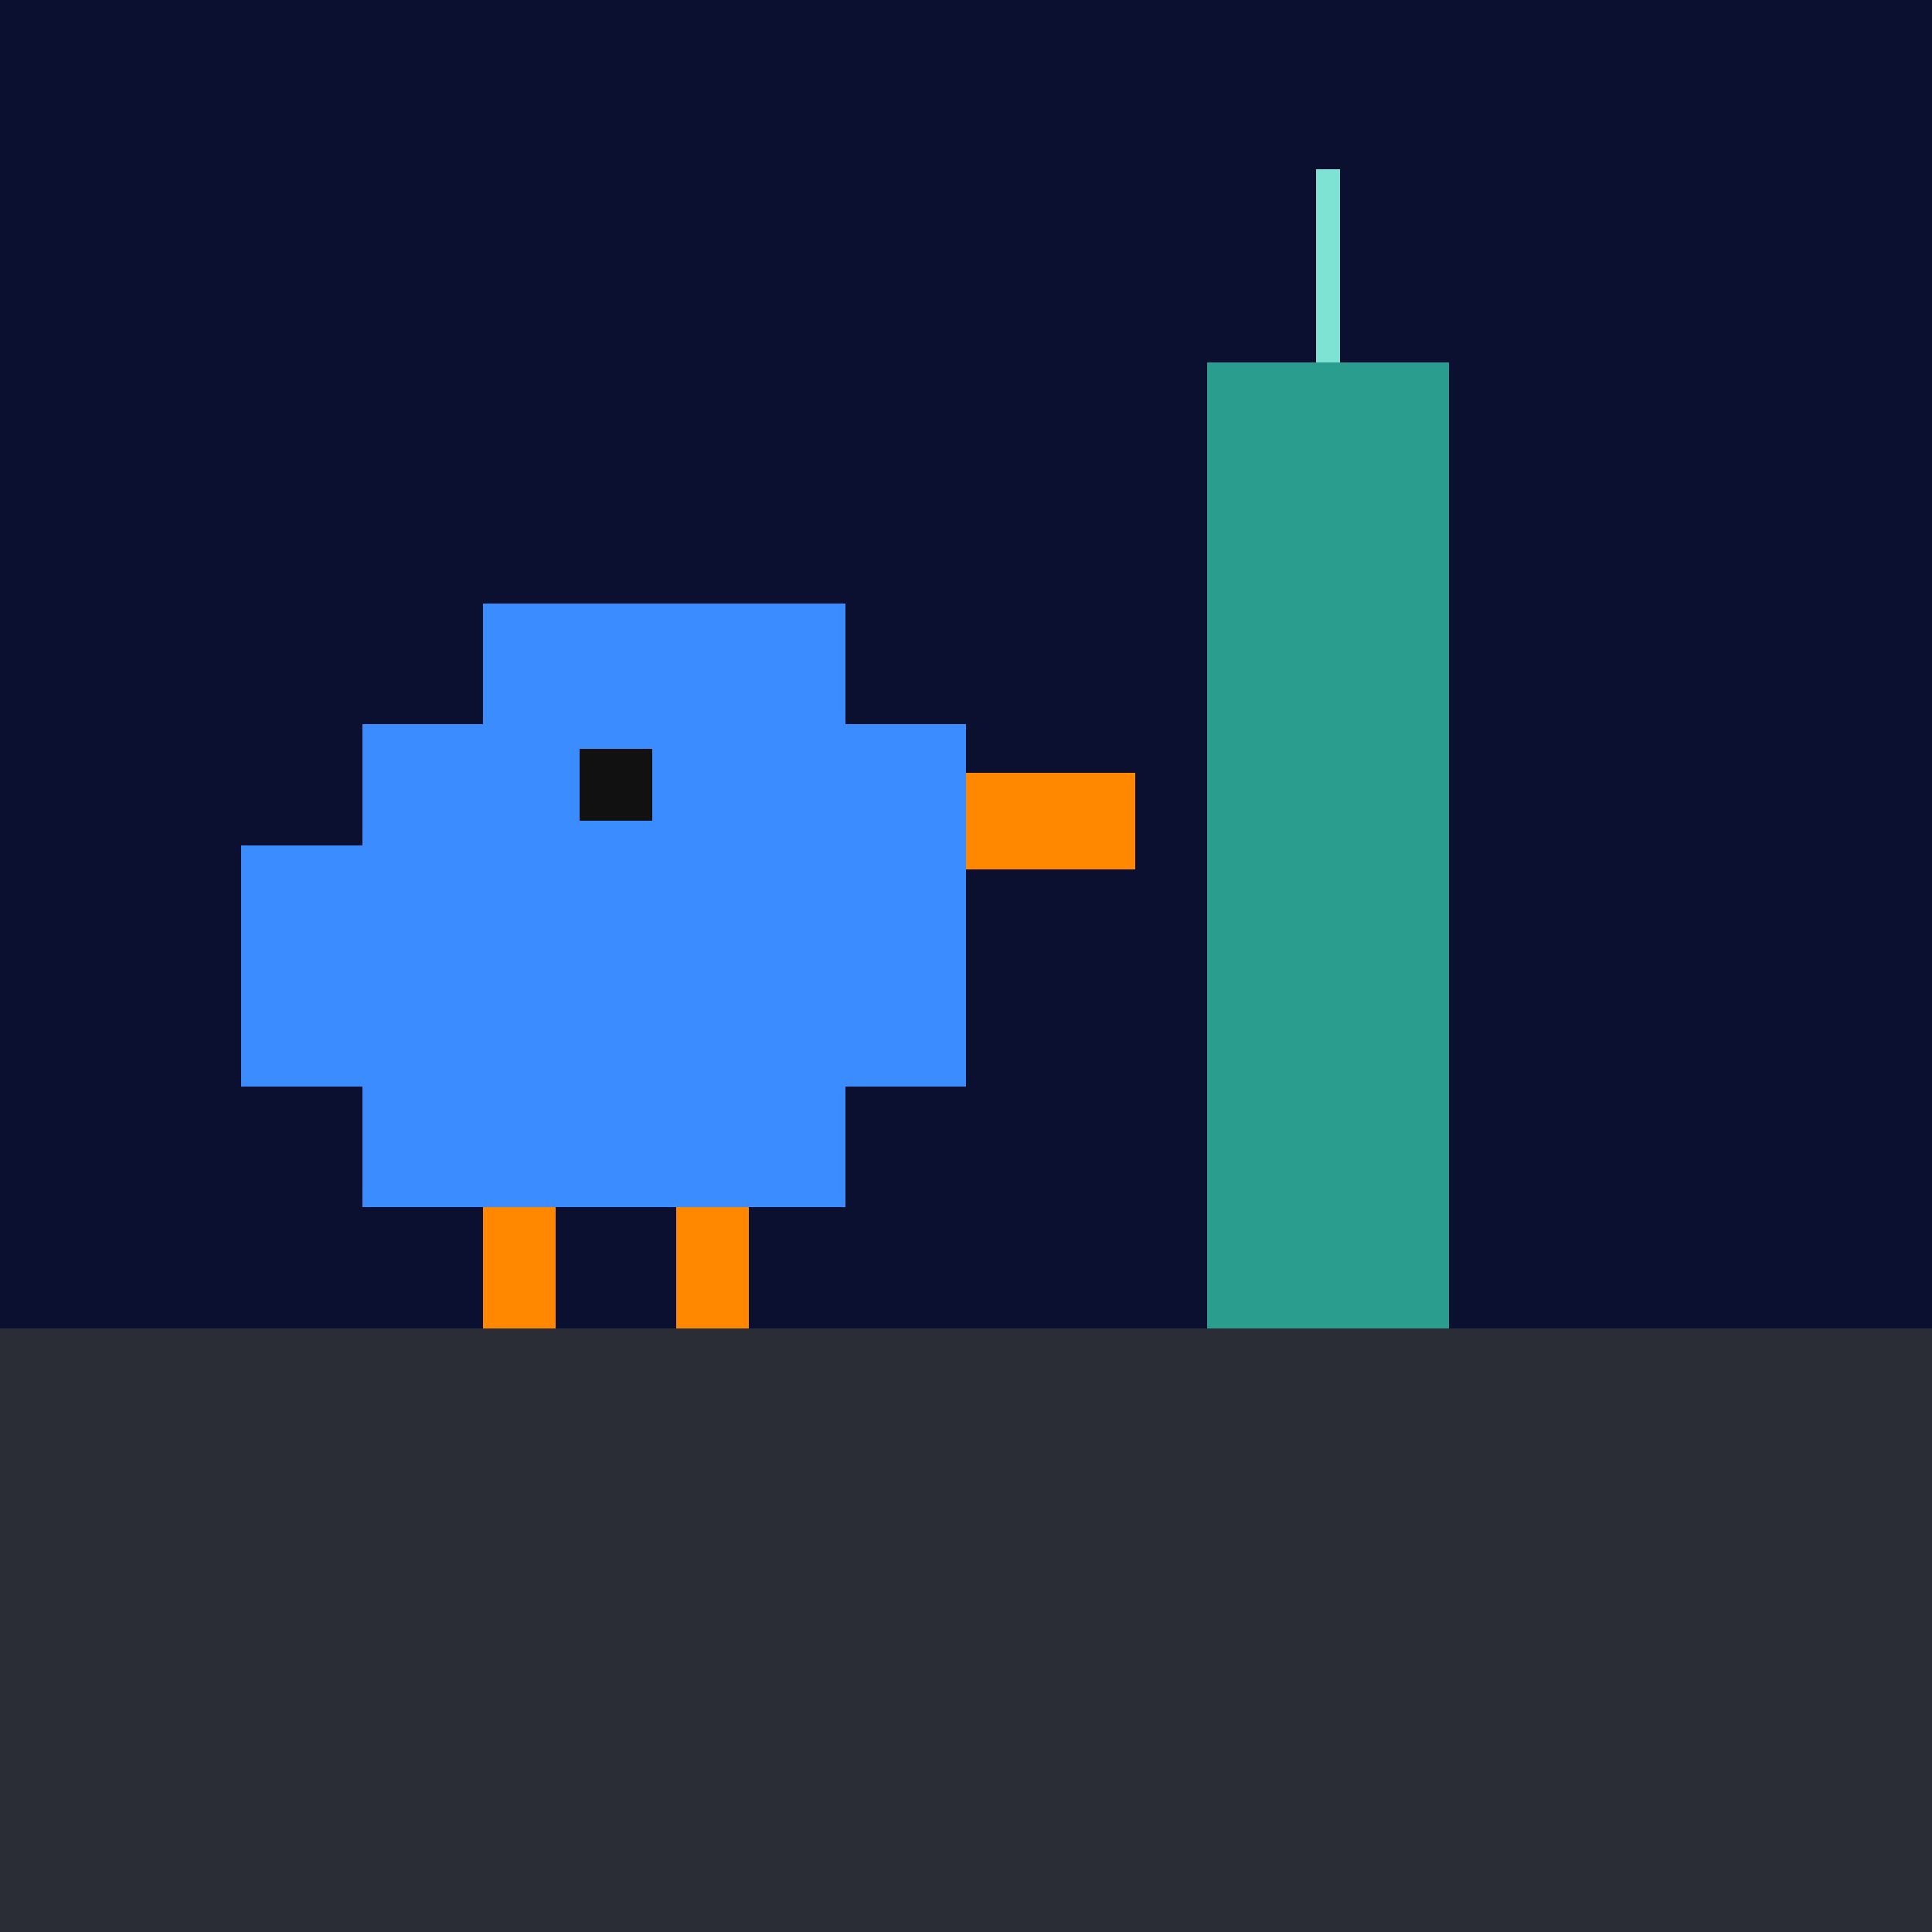
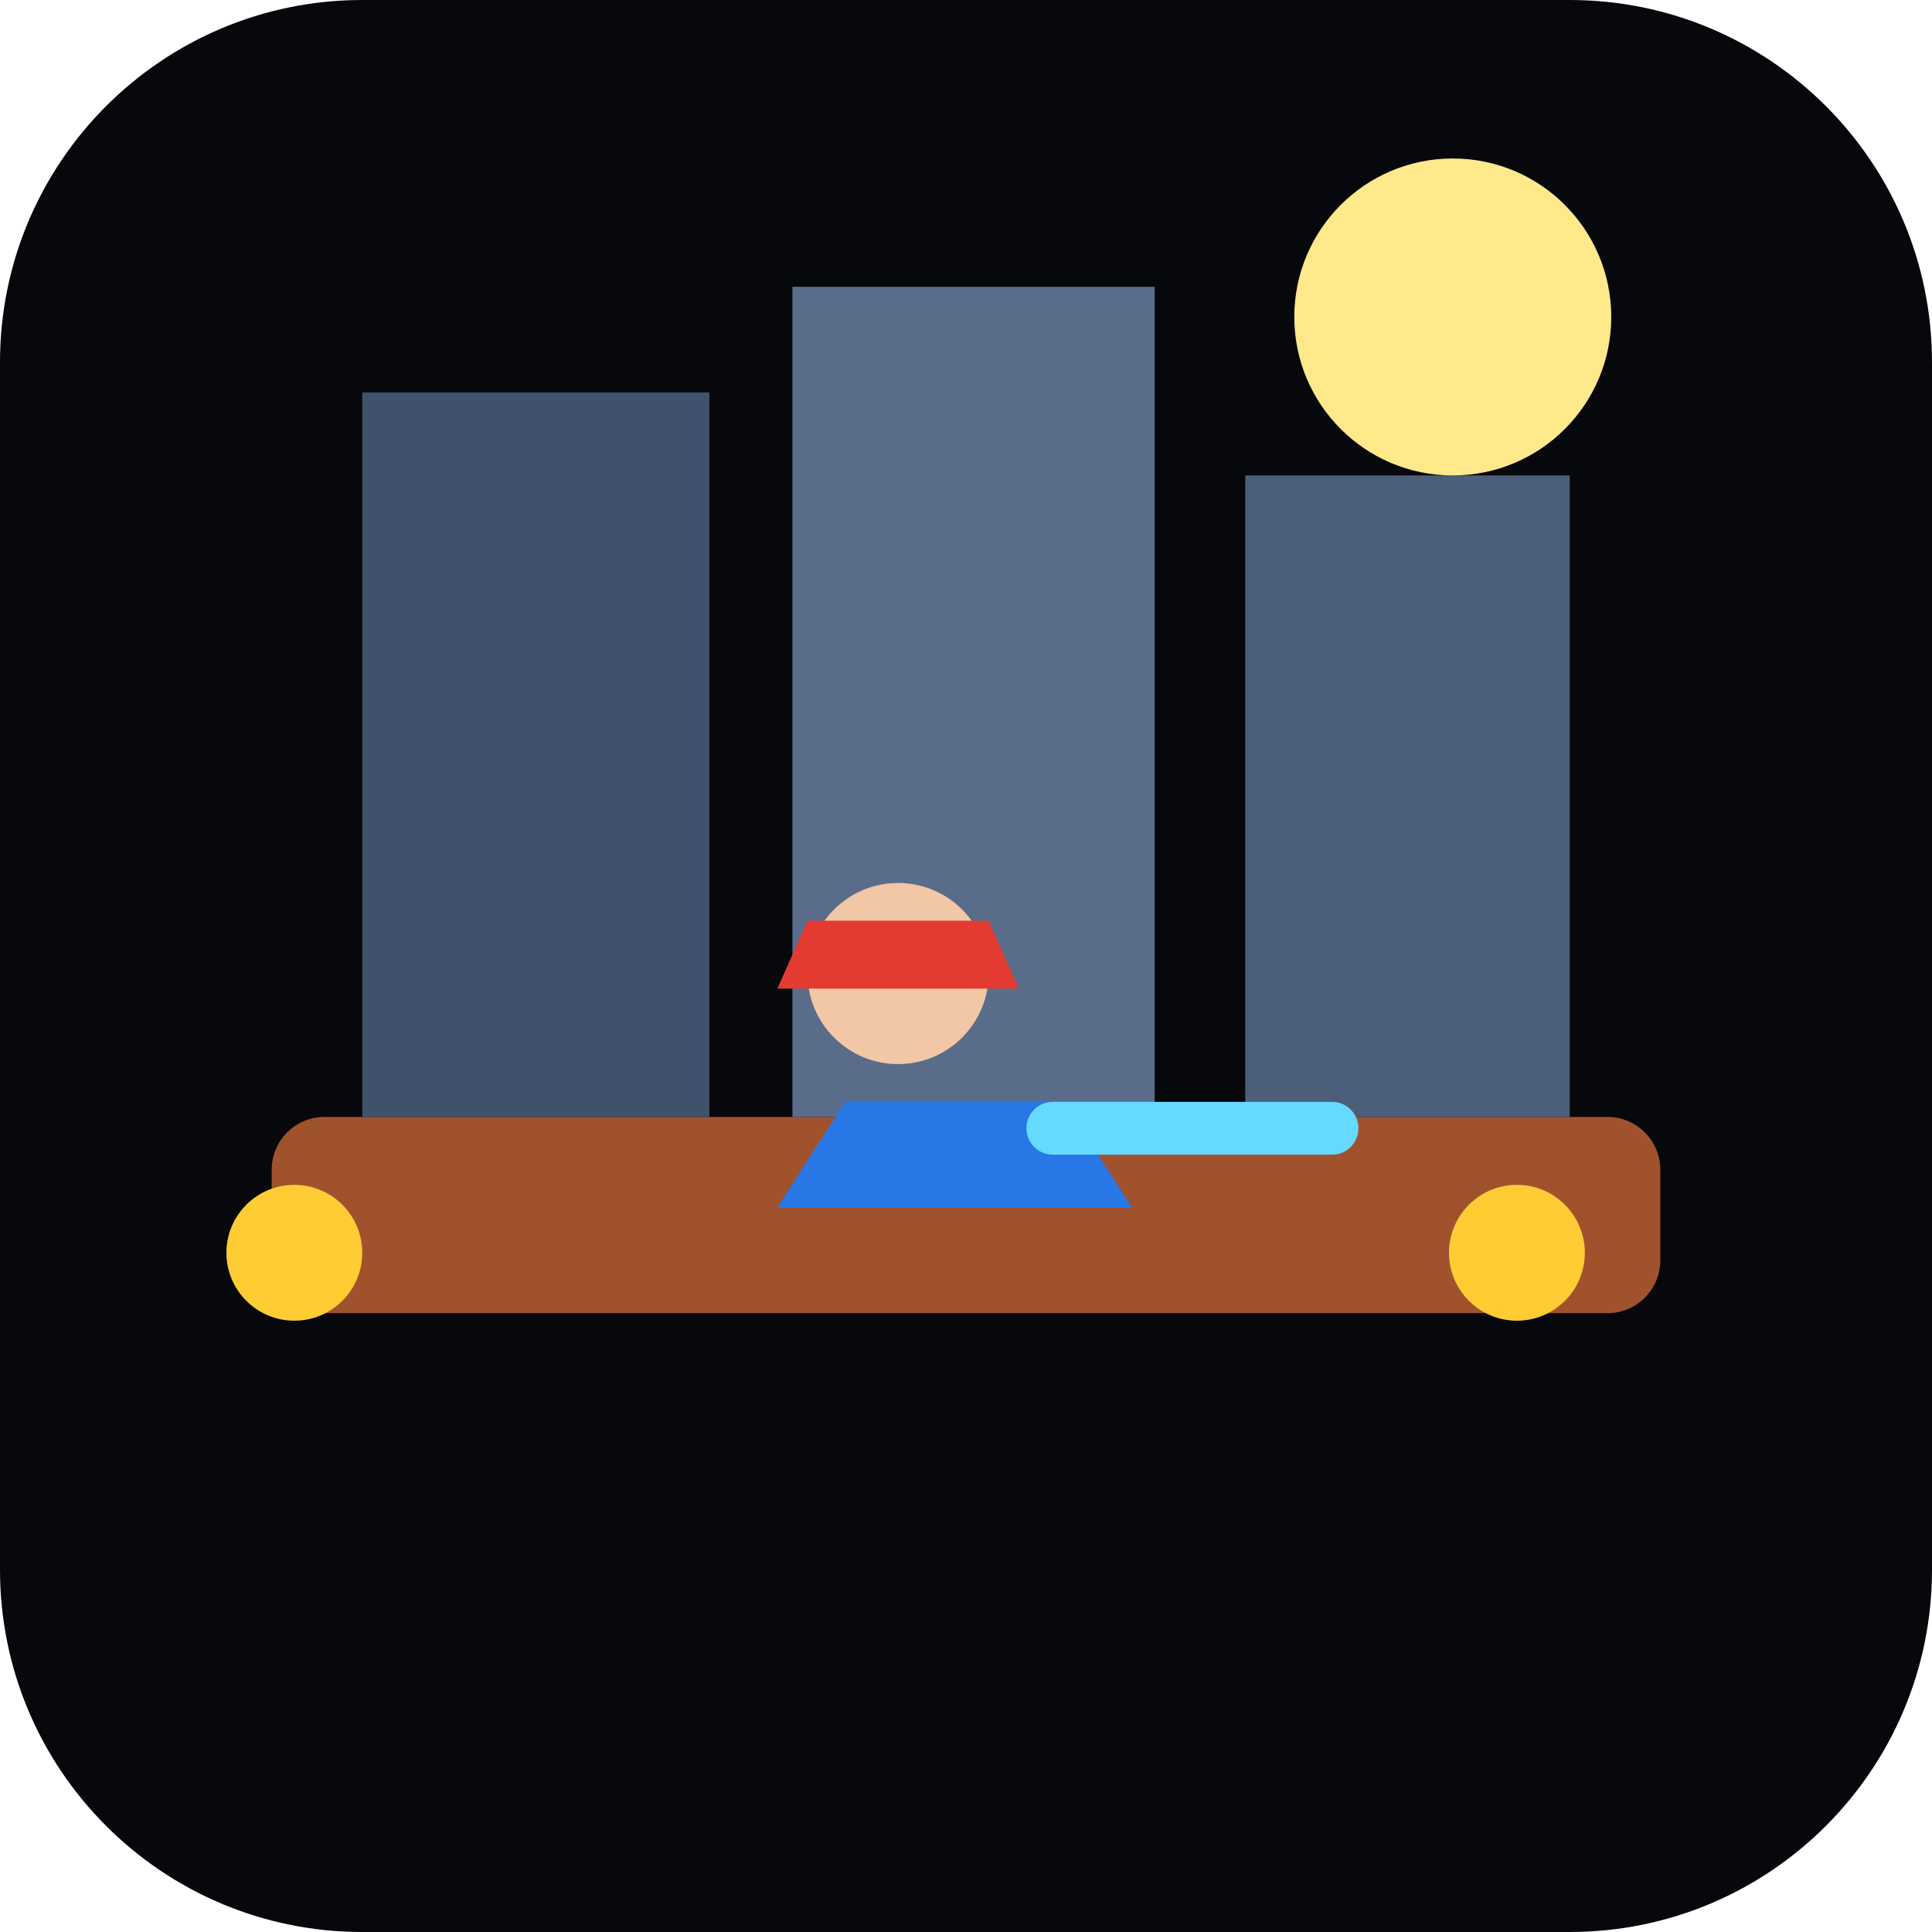
- <svg xmlns="http://www.w3.org/2000/svg" viewBox="0 0 160 160" shape-rendering="crispEdges">
-   <rect width="160" height="160" fill="#0b1030" />
-   <rect y="110" width="160" height="50" fill="#2b2d36" />
-   <rect x="100" y="30" width="20" height="80" fill="#2a9d8f" />
-   <rect x="109" y="14" width="2" height="16" fill="#7fe3d3" />
-   <g fill="#3b8cff">
-     <rect x="40" y="50" width="30" height="10" />
-     <rect x="30" y="60" width="50" height="10" />
-     <rect x="20" y="70" width="60" height="20" />
-     <rect x="30" y="90" width="40" height="10" />
-   </g>
-   <rect x="80" y="64" width="14" height="8" fill="#f80" />
-   <rect x="48" y="62" width="6" height="6" fill="#111" />
-   <rect x="40" y="100" width="6" height="10" fill="#f80" />
-   <rect x="56" y="100" width="6" height="10" fill="#f80" />
+ <svg xmlns="http://www.w3.org/2000/svg" viewBox="0 0 512 512">
+   <rect width="512" height="512" rx="96" fill="#07080c" />
+   <rect x="72" y="296" width="368" height="52" rx="14" fill="#a0522d" />
+   <rect x="96" y="104" width="92" height="192" fill="#40516b" />
+   <rect x="210" y="76" width="96" height="220" fill="#596d8b" />
+   <rect x="330" y="126" width="86" height="170" fill="#4b5e7a" />
+   <circle cx="385" cy="84" r="42" fill="#ffe98a" />
+   <path d="M224 292h58l18 28h-94z" fill="#2777e6" />
+   <circle cx="238" cy="258" r="24" fill="#f1c7a6" />
+   <path d="M214 244h48l8 18h-64z" fill="#e33b32" />
+   <rect x="272" y="292" width="88" height="14" rx="7" fill="#66d9ff" />
+   <circle cx="402" cy="332" r="18" fill="#ffcc33" />
+   <circle cx="78" cy="332" r="18" fill="#ffcc33" />
</svg>
